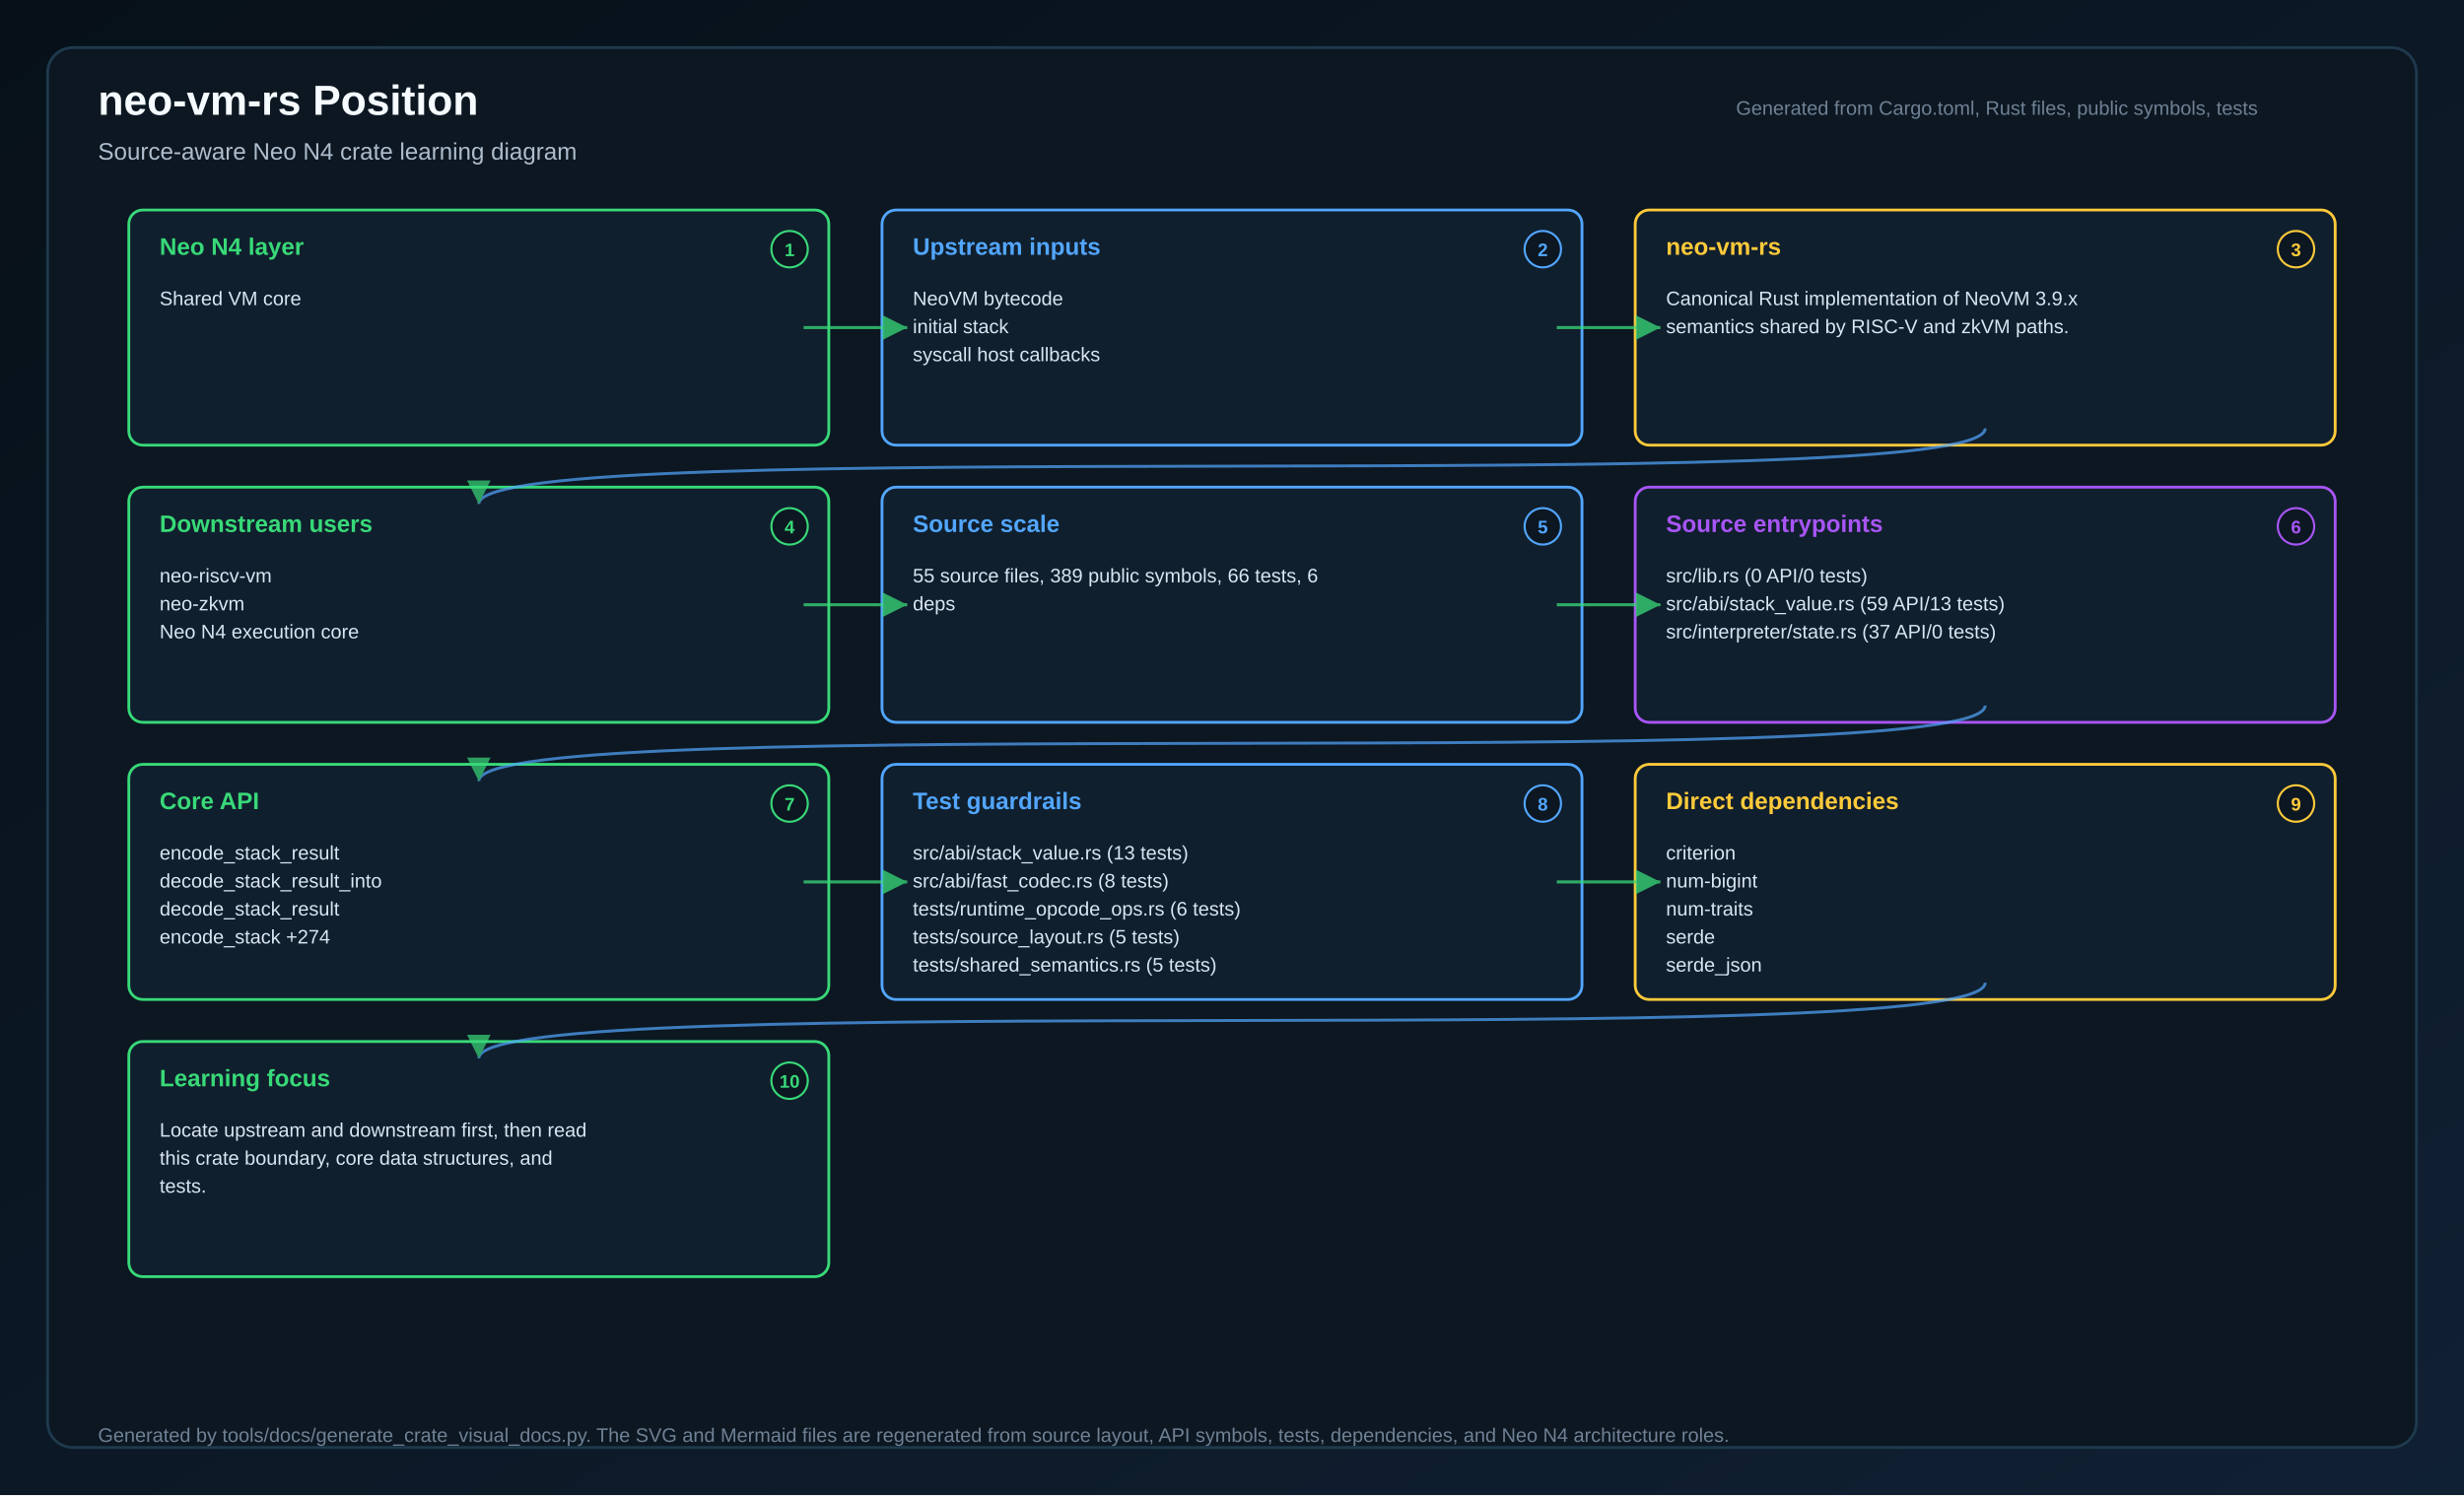
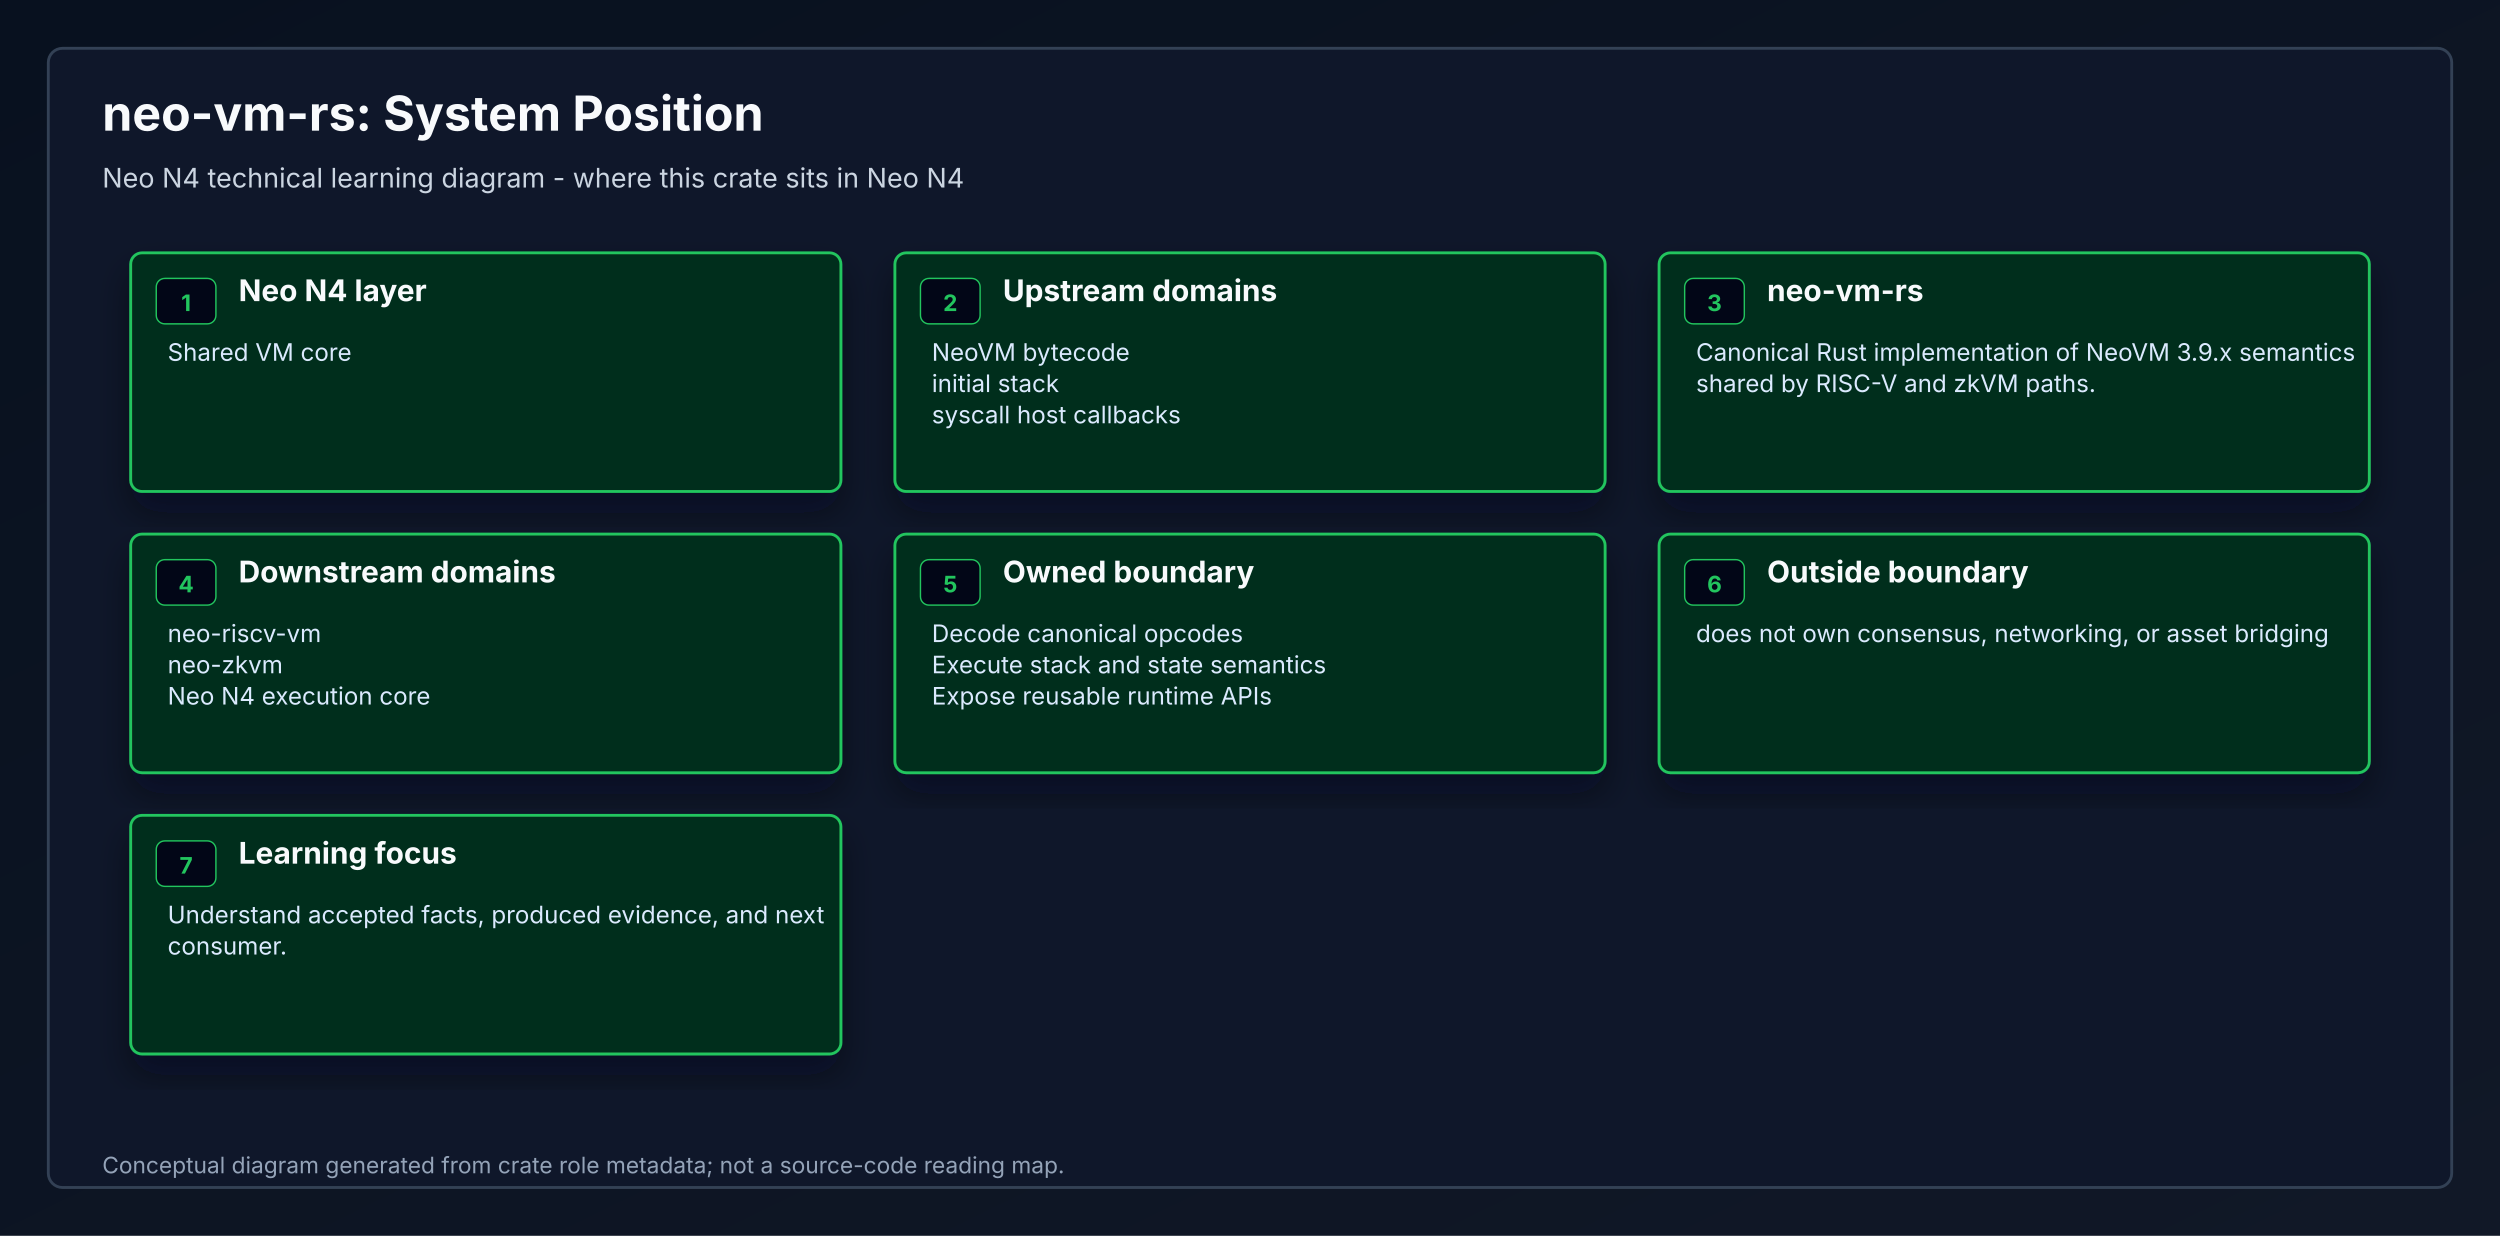
- <svg xmlns="http://www.w3.org/2000/svg" width="1760" height="1068" viewBox="0 0 1760 1068" role="img" aria-label="neo-vm-rs Position">
+ <svg xmlns="http://www.w3.org/2000/svg" width="1760" height="870" viewBox="0 0 1760 870" role="img" aria-label="neo-vm-rs System Position">
  <defs>
-     <linearGradient id="bg" x1="0" x2="1" y1="0" y2="1">
-       <stop offset="0" stop-color="#071018" />
-       <stop offset="1" stop-color="#102033" />
+     <linearGradient id="bg" x1="0" y1="0" x2="1" y2="1">
+       <stop offset="0%" stop-color="#08111f" />
+       <stop offset="100%" stop-color="#111827" />
    </linearGradient>
-     <marker id="arrow" markerWidth="12" markerHeight="12" refX="10" refY="6" orient="auto">
-       <path d="M2,2 L10,6 L2,10 Z" fill="#38d978" />
-     </marker>
+     <filter id="shadow" x="-15%" y="-15%" width="130%" height="130%">
+       <feDropShadow dx="0" dy="14" stdDeviation="12" flood-color="#020617" flood-opacity="0.42" />
+     </filter>
  </defs>
-   <rect x="0" y="0" width="1760" height="1068" fill="url(#bg)" />
-   <rect x="34" y="34" width="1692" height="1000" rx="18" fill="#0c1722" stroke="#1e3a4d" stroke-width="2" />
-   <text x="70" y="82" fill="#f6fbff" font-size="30" font-family="Segoe UI, Arial, sans-serif" font-weight="700">neo-vm-rs Position</text>
-   <text x="70" y="114" fill="#aebdcc" font-size="17" font-family="Segoe UI, Arial, sans-serif">Source-aware Neo N4 crate learning diagram</text>
-   <text x="1240" y="82" fill="#6f8194" font-size="14" font-family="Segoe UI, Arial, sans-serif">Generated from Cargo.toml, Rust files, public symbols, tests</text>
-   <rect x="92" y="150" width="500" height="168" rx="10" fill="#101f2d" stroke="#38d978" stroke-width="2" />
-   <circle cx="564" cy="178" r="13" fill="#0c1722" stroke="#38d978" stroke-width="1.5" />
-   <text x="564" y="183" text-anchor="middle" fill="#38d978" font-size="13" font-family="Segoe UI, Arial, sans-serif" font-weight="700">1</text>
-   <text x="114" y="182" fill="#38d978" font-size="17" font-family="Segoe UI, Arial, sans-serif" font-weight="700">Neo N4 layer</text>
-   <text x="114" y="218" fill="#d9e6f2" font-size="14" font-family="Segoe UI, Arial, sans-serif">Shared VM core</text>
-   <rect x="630" y="150" width="500" height="168" rx="10" fill="#101f2d" stroke="#52a6ff" stroke-width="2" />
-   <circle cx="1102" cy="178" r="13" fill="#0c1722" stroke="#52a6ff" stroke-width="1.5" />
-   <text x="1102" y="183" text-anchor="middle" fill="#52a6ff" font-size="13" font-family="Segoe UI, Arial, sans-serif" font-weight="700">2</text>
-   <text x="652" y="182" fill="#52a6ff" font-size="17" font-family="Segoe UI, Arial, sans-serif" font-weight="700">Upstream inputs</text>
-   <text x="652" y="218" fill="#d9e6f2" font-size="14" font-family="Segoe UI, Arial, sans-serif">NeoVM bytecode</text>
-   <text x="652" y="238" fill="#d9e6f2" font-size="14" font-family="Segoe UI, Arial, sans-serif">initial stack</text>
-   <text x="652" y="258" fill="#d9e6f2" font-size="14" font-family="Segoe UI, Arial, sans-serif">syscall host callbacks</text>
-   <rect x="1168" y="150" width="500" height="168" rx="10" fill="#101f2d" stroke="#ffca3a" stroke-width="2" />
-   <circle cx="1640" cy="178" r="13" fill="#0c1722" stroke="#ffca3a" stroke-width="1.5" />
-   <text x="1640" y="183" text-anchor="middle" fill="#ffca3a" font-size="13" font-family="Segoe UI, Arial, sans-serif" font-weight="700">3</text>
-   <text x="1190" y="182" fill="#ffca3a" font-size="17" font-family="Segoe UI, Arial, sans-serif" font-weight="700">neo-vm-rs</text>
-   <text x="1190" y="218" fill="#d9e6f2" font-size="14" font-family="Segoe UI, Arial, sans-serif">Canonical Rust implementation of NeoVM 3.9.x</text>
-   <text x="1190" y="238" fill="#d9e6f2" font-size="14" font-family="Segoe UI, Arial, sans-serif">semantics shared by RISC-V and zkVM paths.</text>
-   <rect x="92" y="348" width="500" height="168" rx="10" fill="#101f2d" stroke="#38d978" stroke-width="2" />
-   <circle cx="564" cy="376" r="13" fill="#0c1722" stroke="#38d978" stroke-width="1.5" />
-   <text x="564" y="381" text-anchor="middle" fill="#38d978" font-size="13" font-family="Segoe UI, Arial, sans-serif" font-weight="700">4</text>
-   <text x="114" y="380" fill="#38d978" font-size="17" font-family="Segoe UI, Arial, sans-serif" font-weight="700">Downstream users</text>
-   <text x="114" y="416" fill="#d9e6f2" font-size="14" font-family="Segoe UI, Arial, sans-serif">neo-riscv-vm</text>
-   <text x="114" y="436" fill="#d9e6f2" font-size="14" font-family="Segoe UI, Arial, sans-serif">neo-zkvm</text>
-   <text x="114" y="456" fill="#d9e6f2" font-size="14" font-family="Segoe UI, Arial, sans-serif">Neo N4 execution core</text>
-   <rect x="630" y="348" width="500" height="168" rx="10" fill="#101f2d" stroke="#52a6ff" stroke-width="2" />
-   <circle cx="1102" cy="376" r="13" fill="#0c1722" stroke="#52a6ff" stroke-width="1.5" />
-   <text x="1102" y="381" text-anchor="middle" fill="#52a6ff" font-size="13" font-family="Segoe UI, Arial, sans-serif" font-weight="700">5</text>
-   <text x="652" y="380" fill="#52a6ff" font-size="17" font-family="Segoe UI, Arial, sans-serif" font-weight="700">Source scale</text>
-   <text x="652" y="416" fill="#d9e6f2" font-size="14" font-family="Segoe UI, Arial, sans-serif">55 source files, 389 public symbols, 66 tests, 6</text>
-   <text x="652" y="436" fill="#d9e6f2" font-size="14" font-family="Segoe UI, Arial, sans-serif">deps</text>
-   <rect x="1168" y="348" width="500" height="168" rx="10" fill="#101f2d" stroke="#a855f7" stroke-width="2" />
-   <circle cx="1640" cy="376" r="13" fill="#0c1722" stroke="#a855f7" stroke-width="1.5" />
-   <text x="1640" y="381" text-anchor="middle" fill="#a855f7" font-size="13" font-family="Segoe UI, Arial, sans-serif" font-weight="700">6</text>
-   <text x="1190" y="380" fill="#a855f7" font-size="17" font-family="Segoe UI, Arial, sans-serif" font-weight="700">Source entrypoints</text>
-   <text x="1190" y="416" fill="#d9e6f2" font-size="14" font-family="Segoe UI, Arial, sans-serif">src/lib.rs (0 API/0 tests)</text>
-   <text x="1190" y="436" fill="#d9e6f2" font-size="14" font-family="Segoe UI, Arial, sans-serif">src/abi/stack_value.rs (59 API/13 tests)</text>
-   <text x="1190" y="456" fill="#d9e6f2" font-size="14" font-family="Segoe UI, Arial, sans-serif">src/interpreter/state.rs (37 API/0 tests)</text>
-   <rect x="92" y="546" width="500" height="168" rx="10" fill="#101f2d" stroke="#38d978" stroke-width="2" />
-   <circle cx="564" cy="574" r="13" fill="#0c1722" stroke="#38d978" stroke-width="1.5" />
-   <text x="564" y="579" text-anchor="middle" fill="#38d978" font-size="13" font-family="Segoe UI, Arial, sans-serif" font-weight="700">7</text>
-   <text x="114" y="578" fill="#38d978" font-size="17" font-family="Segoe UI, Arial, sans-serif" font-weight="700">Core API</text>
-   <text x="114" y="614" fill="#d9e6f2" font-size="14" font-family="Segoe UI, Arial, sans-serif">encode_stack_result</text>
-   <text x="114" y="634" fill="#d9e6f2" font-size="14" font-family="Segoe UI, Arial, sans-serif">decode_stack_result_into</text>
-   <text x="114" y="654" fill="#d9e6f2" font-size="14" font-family="Segoe UI, Arial, sans-serif">decode_stack_result</text>
-   <text x="114" y="674" fill="#d9e6f2" font-size="14" font-family="Segoe UI, Arial, sans-serif">encode_stack +274</text>
-   <rect x="630" y="546" width="500" height="168" rx="10" fill="#101f2d" stroke="#52a6ff" stroke-width="2" />
-   <circle cx="1102" cy="574" r="13" fill="#0c1722" stroke="#52a6ff" stroke-width="1.5" />
-   <text x="1102" y="579" text-anchor="middle" fill="#52a6ff" font-size="13" font-family="Segoe UI, Arial, sans-serif" font-weight="700">8</text>
-   <text x="652" y="578" fill="#52a6ff" font-size="17" font-family="Segoe UI, Arial, sans-serif" font-weight="700">Test guardrails</text>
-   <text x="652" y="614" fill="#d9e6f2" font-size="14" font-family="Segoe UI, Arial, sans-serif">src/abi/stack_value.rs (13 tests)</text>
-   <text x="652" y="634" fill="#d9e6f2" font-size="14" font-family="Segoe UI, Arial, sans-serif">src/abi/fast_codec.rs (8 tests)</text>
-   <text x="652" y="654" fill="#d9e6f2" font-size="14" font-family="Segoe UI, Arial, sans-serif">tests/runtime_opcode_ops.rs (6 tests)</text>
-   <text x="652" y="674" fill="#d9e6f2" font-size="14" font-family="Segoe UI, Arial, sans-serif">tests/source_layout.rs (5 tests)</text>
-   <text x="652" y="694" fill="#d9e6f2" font-size="14" font-family="Segoe UI, Arial, sans-serif">tests/shared_semantics.rs (5 tests)</text>
-   <rect x="1168" y="546" width="500" height="168" rx="10" fill="#101f2d" stroke="#ffca3a" stroke-width="2" />
-   <circle cx="1640" cy="574" r="13" fill="#0c1722" stroke="#ffca3a" stroke-width="1.5" />
-   <text x="1640" y="579" text-anchor="middle" fill="#ffca3a" font-size="13" font-family="Segoe UI, Arial, sans-serif" font-weight="700">9</text>
-   <text x="1190" y="578" fill="#ffca3a" font-size="17" font-family="Segoe UI, Arial, sans-serif" font-weight="700">Direct dependencies</text>
-   <text x="1190" y="614" fill="#d9e6f2" font-size="14" font-family="Segoe UI, Arial, sans-serif">criterion</text>
-   <text x="1190" y="634" fill="#d9e6f2" font-size="14" font-family="Segoe UI, Arial, sans-serif">num-bigint</text>
-   <text x="1190" y="654" fill="#d9e6f2" font-size="14" font-family="Segoe UI, Arial, sans-serif">num-traits</text>
-   <text x="1190" y="674" fill="#d9e6f2" font-size="14" font-family="Segoe UI, Arial, sans-serif">serde</text>
-   <text x="1190" y="694" fill="#d9e6f2" font-size="14" font-family="Segoe UI, Arial, sans-serif">serde_json</text>
-   <rect x="92" y="744" width="500" height="168" rx="10" fill="#101f2d" stroke="#38d978" stroke-width="2" />
-   <circle cx="564" cy="772" r="13" fill="#0c1722" stroke="#38d978" stroke-width="1.5" />
-   <text x="564" y="777" text-anchor="middle" fill="#38d978" font-size="13" font-family="Segoe UI, Arial, sans-serif" font-weight="700">10</text>
-   <text x="114" y="776" fill="#38d978" font-size="17" font-family="Segoe UI, Arial, sans-serif" font-weight="700">Learning focus</text>
-   <text x="114" y="812" fill="#d9e6f2" font-size="14" font-family="Segoe UI, Arial, sans-serif">Locate upstream and downstream first, then read</text>
-   <text x="114" y="832" fill="#d9e6f2" font-size="14" font-family="Segoe UI, Arial, sans-serif">this crate boundary, core data structures, and</text>
-   <text x="114" y="852" fill="#d9e6f2" font-size="14" font-family="Segoe UI, Arial, sans-serif">tests.</text>
-   <line x1="574" y1="234" x2="648" y2="234" stroke="#38d978" stroke-width="2.2" marker-end="url(#arrow)" opacity="0.75" />
-   <line x1="1112" y1="234" x2="1186" y2="234" stroke="#38d978" stroke-width="2.2" marker-end="url(#arrow)" opacity="0.75" />
-   <line x1="574" y1="432" x2="648" y2="432" stroke="#38d978" stroke-width="2.2" marker-end="url(#arrow)" opacity="0.75" />
-   <line x1="1112" y1="432" x2="1186" y2="432" stroke="#38d978" stroke-width="2.2" marker-end="url(#arrow)" opacity="0.75" />
-   <line x1="574" y1="630" x2="648" y2="630" stroke="#38d978" stroke-width="2.2" marker-end="url(#arrow)" opacity="0.75" />
-   <line x1="1112" y1="630" x2="1186" y2="630" stroke="#38d978" stroke-width="2.2" marker-end="url(#arrow)" opacity="0.75" />
-   <path d="M1418 306 C1418 358, 342 308, 342 360" stroke="#52a6ff" stroke-width="2.1" fill="none" marker-end="url(#arrow)" opacity="0.7" />
-   <path d="M1418 504 C1418 556, 342 506, 342 558" stroke="#52a6ff" stroke-width="2.1" fill="none" marker-end="url(#arrow)" opacity="0.7" />
-   <path d="M1418 702 C1418 754, 342 704, 342 756" stroke="#52a6ff" stroke-width="2.1" fill="none" marker-end="url(#arrow)" opacity="0.7" />
-   <text x="70" y="1030" fill="#6f8194" font-size="14" font-family="Segoe UI, Arial, sans-serif">Generated by tools/docs/generate_crate_visual_docs.py. The SVG and Mermaid files are regenerated from source layout, API symbols, tests, dependencies, and Neo N4 architecture roles.</text>
+   <rect width="1760" height="100%" fill="url(#bg)" />
+   <rect x="34" y="34" width="1692" height="802" rx="10" fill="#0f172a" stroke="#334155" stroke-width="2" />
+   <text x="72" y="92" fill="#f8fafc" font-family="Inter,Segoe UI,Arial,sans-serif" font-size="34" font-weight="700">neo-vm-rs: System Position</text>
+   <text x="72" y="132" fill="#cbd5e1" font-family="Inter,Segoe UI,Arial,sans-serif" font-size="19">Neo N4 technical learning diagram - where this crate sits in Neo N4</text>
+   <rect x="92" y="178" width="500" height="168" rx="8" fill="#052e1a" stroke="#22c55e" stroke-width="2" filter="url(#shadow)" />
+   <rect x="110" y="196" width="42" height="32" rx="6" fill="#020617" stroke="#22c55e" stroke-width="1" />
+   <text x="131" y="219" text-anchor="middle" fill="#22c55e" font-family="Inter,Segoe UI,Arial,sans-serif" font-size="16" font-weight="700">1</text>
+   <text x="168" y="212" fill="#f8fafc" font-family="Inter,Segoe UI,Arial,sans-serif" font-size="21" font-weight="700">Neo N4 layer</text>
+   <text x="118" y="254" fill="#dbeafe" font-family="Inter,Segoe UI,Arial,sans-serif" font-size="17">Shared VM core</text>
+   <rect x="630" y="178" width="500" height="168" rx="8" fill="#052e1a" stroke="#22c55e" stroke-width="2" filter="url(#shadow)" />
+   <rect x="648" y="196" width="42" height="32" rx="6" fill="#020617" stroke="#22c55e" stroke-width="1" />
+   <text x="669" y="219" text-anchor="middle" fill="#22c55e" font-family="Inter,Segoe UI,Arial,sans-serif" font-size="16" font-weight="700">2</text>
+   <text x="706" y="212" fill="#f8fafc" font-family="Inter,Segoe UI,Arial,sans-serif" font-size="21" font-weight="700">Upstream domains</text>
+   <text x="656" y="254" fill="#dbeafe" font-family="Inter,Segoe UI,Arial,sans-serif" font-size="17">NeoVM bytecode</text>
+   <text x="656" y="276" fill="#dbeafe" font-family="Inter,Segoe UI,Arial,sans-serif" font-size="17">initial stack</text>
+   <text x="656" y="298" fill="#dbeafe" font-family="Inter,Segoe UI,Arial,sans-serif" font-size="17">syscall host callbacks</text>
+   <rect x="1168" y="178" width="500" height="168" rx="8" fill="#052e1a" stroke="#22c55e" stroke-width="2" filter="url(#shadow)" />
+   <rect x="1186" y="196" width="42" height="32" rx="6" fill="#020617" stroke="#22c55e" stroke-width="1" />
+   <text x="1207" y="219" text-anchor="middle" fill="#22c55e" font-family="Inter,Segoe UI,Arial,sans-serif" font-size="16" font-weight="700">3</text>
+   <text x="1244" y="212" fill="#f8fafc" font-family="Inter,Segoe UI,Arial,sans-serif" font-size="21" font-weight="700">neo-vm-rs</text>
+   <text x="1194" y="254" fill="#dbeafe" font-family="Inter,Segoe UI,Arial,sans-serif" font-size="17">Canonical Rust implementation of NeoVM 3.9.x semantics</text>
+   <text x="1194" y="276" fill="#dbeafe" font-family="Inter,Segoe UI,Arial,sans-serif" font-size="17">shared by RISC-V and zkVM paths.</text>
+   <rect x="92" y="376" width="500" height="168" rx="8" fill="#052e1a" stroke="#22c55e" stroke-width="2" filter="url(#shadow)" />
+   <rect x="110" y="394" width="42" height="32" rx="6" fill="#020617" stroke="#22c55e" stroke-width="1" />
+   <text x="131" y="417" text-anchor="middle" fill="#22c55e" font-family="Inter,Segoe UI,Arial,sans-serif" font-size="16" font-weight="700">4</text>
+   <text x="168" y="410" fill="#f8fafc" font-family="Inter,Segoe UI,Arial,sans-serif" font-size="21" font-weight="700">Downstream domains</text>
+   <text x="118" y="452" fill="#dbeafe" font-family="Inter,Segoe UI,Arial,sans-serif" font-size="17">neo-riscv-vm</text>
+   <text x="118" y="474" fill="#dbeafe" font-family="Inter,Segoe UI,Arial,sans-serif" font-size="17">neo-zkvm</text>
+   <text x="118" y="496" fill="#dbeafe" font-family="Inter,Segoe UI,Arial,sans-serif" font-size="17">Neo N4 execution core</text>
+   <rect x="630" y="376" width="500" height="168" rx="8" fill="#052e1a" stroke="#22c55e" stroke-width="2" filter="url(#shadow)" />
+   <rect x="648" y="394" width="42" height="32" rx="6" fill="#020617" stroke="#22c55e" stroke-width="1" />
+   <text x="669" y="417" text-anchor="middle" fill="#22c55e" font-family="Inter,Segoe UI,Arial,sans-serif" font-size="16" font-weight="700">5</text>
+   <text x="706" y="410" fill="#f8fafc" font-family="Inter,Segoe UI,Arial,sans-serif" font-size="21" font-weight="700">Owned boundary</text>
+   <text x="656" y="452" fill="#dbeafe" font-family="Inter,Segoe UI,Arial,sans-serif" font-size="17">Decode canonical opcodes</text>
+   <text x="656" y="474" fill="#dbeafe" font-family="Inter,Segoe UI,Arial,sans-serif" font-size="17">Execute stack and state semantics</text>
+   <text x="656" y="496" fill="#dbeafe" font-family="Inter,Segoe UI,Arial,sans-serif" font-size="17">Expose reusable runtime APIs</text>
+   <rect x="1168" y="376" width="500" height="168" rx="8" fill="#052e1a" stroke="#22c55e" stroke-width="2" filter="url(#shadow)" />
+   <rect x="1186" y="394" width="42" height="32" rx="6" fill="#020617" stroke="#22c55e" stroke-width="1" />
+   <text x="1207" y="417" text-anchor="middle" fill="#22c55e" font-family="Inter,Segoe UI,Arial,sans-serif" font-size="16" font-weight="700">6</text>
+   <text x="1244" y="410" fill="#f8fafc" font-family="Inter,Segoe UI,Arial,sans-serif" font-size="21" font-weight="700">Outside boundary</text>
+   <text x="1194" y="452" fill="#dbeafe" font-family="Inter,Segoe UI,Arial,sans-serif" font-size="17">does not own consensus, networking, or asset bridging</text>
+   <rect x="92" y="574" width="500" height="168" rx="8" fill="#052e1a" stroke="#22c55e" stroke-width="2" filter="url(#shadow)" />
+   <rect x="110" y="592" width="42" height="32" rx="6" fill="#020617" stroke="#22c55e" stroke-width="1" />
+   <text x="131" y="615" text-anchor="middle" fill="#22c55e" font-family="Inter,Segoe UI,Arial,sans-serif" font-size="16" font-weight="700">7</text>
+   <text x="168" y="608" fill="#f8fafc" font-family="Inter,Segoe UI,Arial,sans-serif" font-size="21" font-weight="700">Learning focus</text>
+   <text x="118" y="650" fill="#dbeafe" font-family="Inter,Segoe UI,Arial,sans-serif" font-size="17">Understand accepted facts, produced evidence, and next</text>
+   <text x="118" y="672" fill="#dbeafe" font-family="Inter,Segoe UI,Arial,sans-serif" font-size="17">consumer.</text>
+   <text x="72" y="826" fill="#94a3b8" font-family="Inter,Segoe UI,Arial,sans-serif" font-size="16">Conceptual diagram generated from crate role metadata; not a source-code reading map.</text>
</svg>
